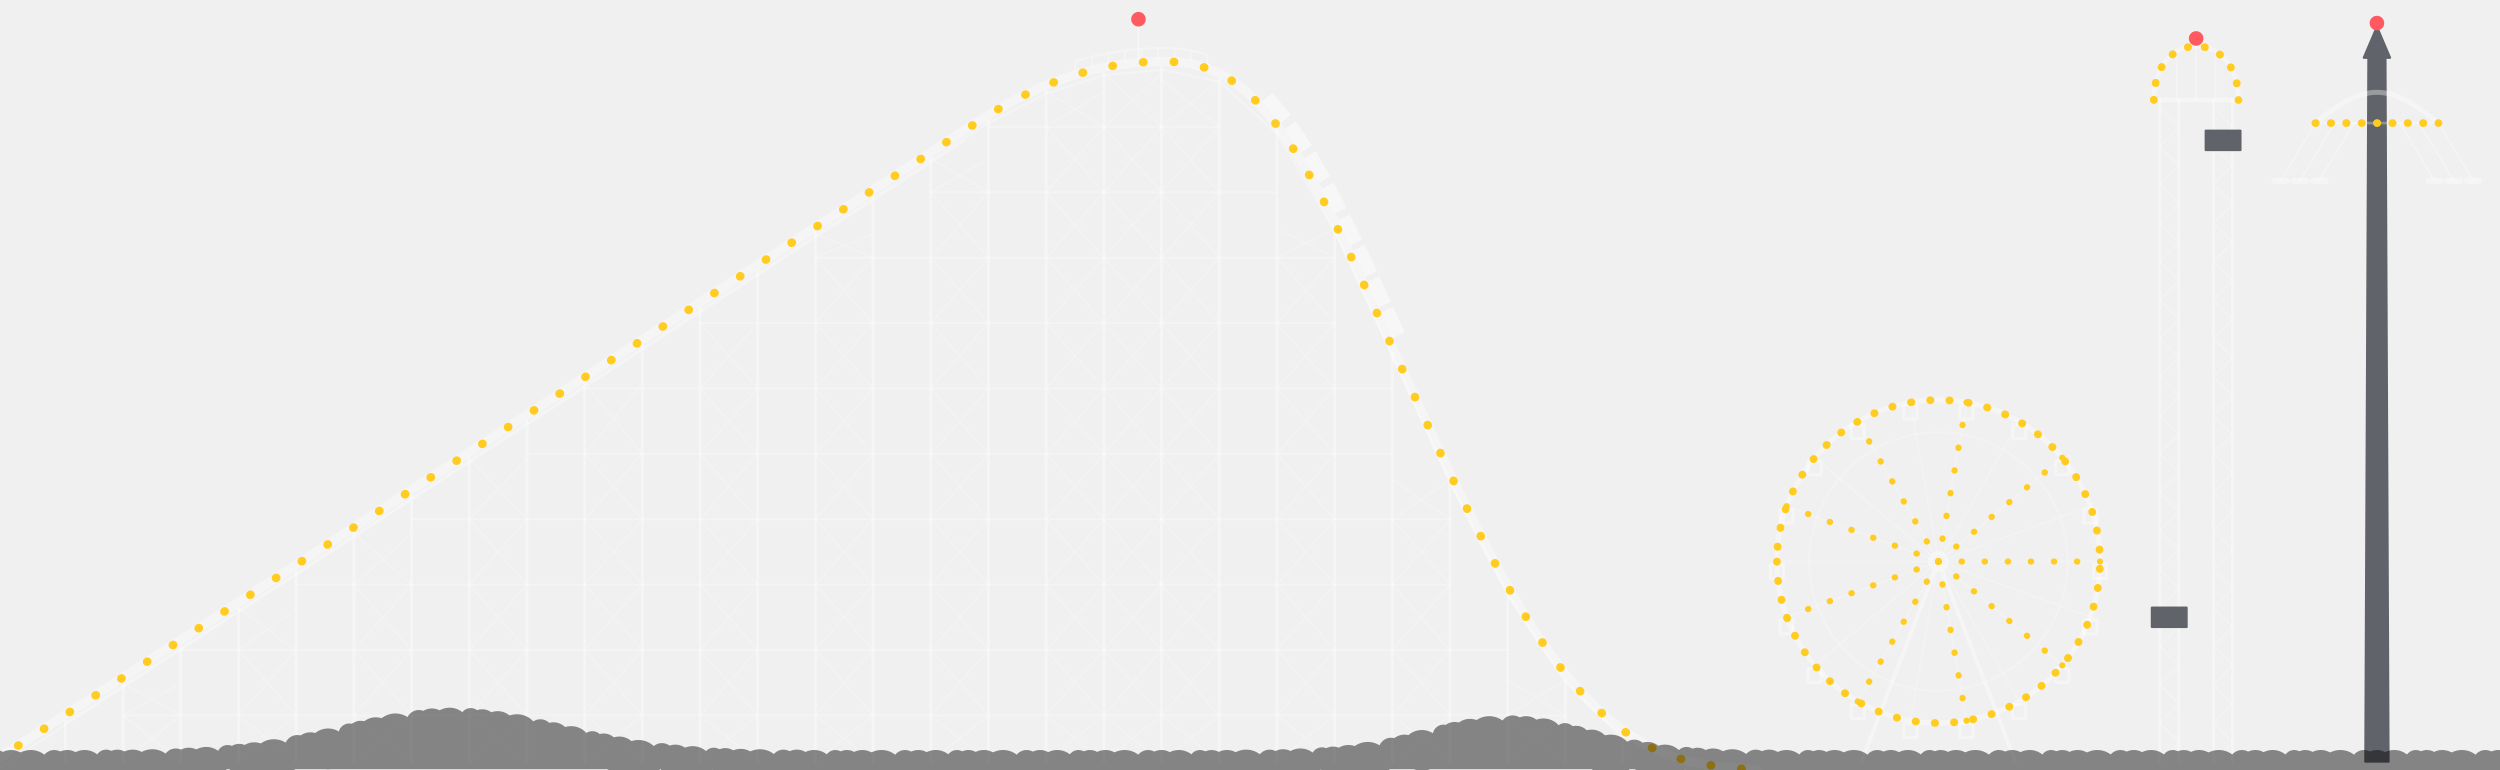
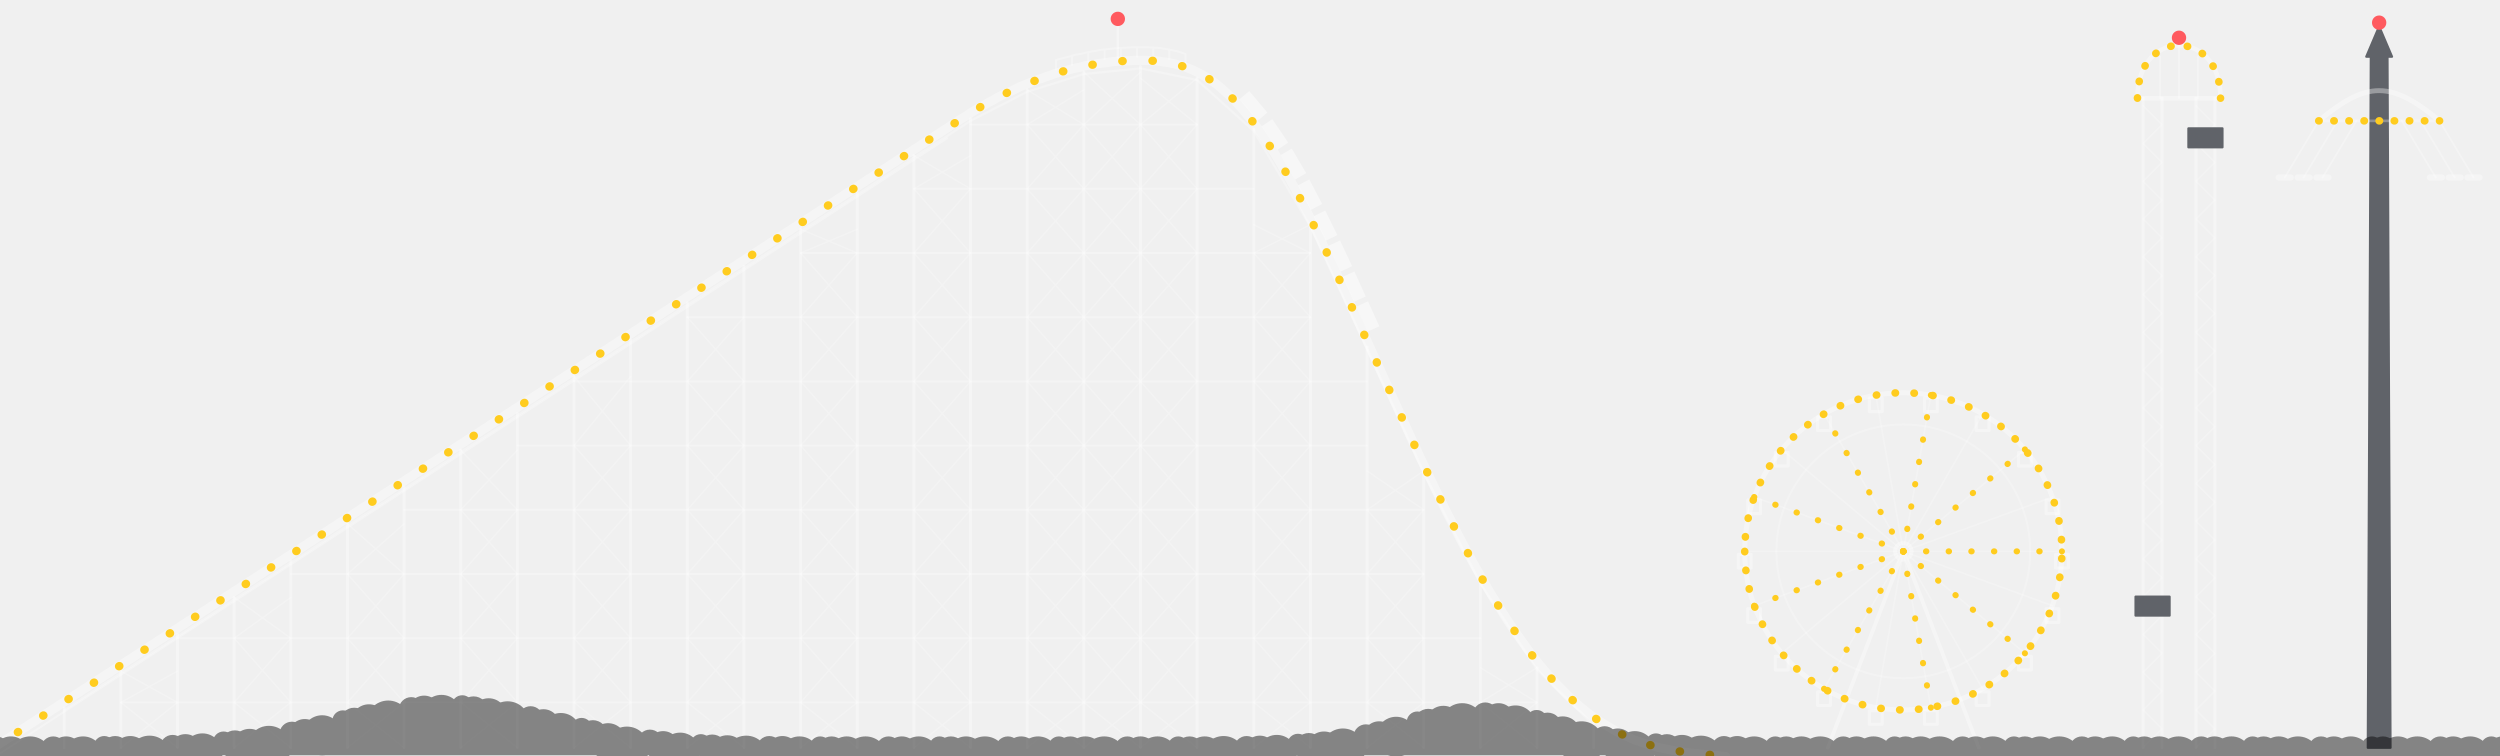
- <svg xmlns="http://www.w3.org/2000/svg" viewBox="0 0 650 200">
+ <svg xmlns="http://www.w3.org/2000/svg" viewBox="0 0 662 200">
  <path d="M17.0 187.5 L17.0 198 M32.0 177.7 L32.0 198 M47.0 168.0 L47.0 198 M62.0 158.2 L62.0 198 M77.0 148.5 L77.0 198 M92.0 138.7 L92.0 198 M107.0 129.0 L107.0 198 M122.0 119.2 L122.0 198 M137.0 109.5 L137.0 198 M152.0 99.7 L152.0 198 M167.0 90.0 L167.0 198 M182.0 80.2 L182.0 198 M197.0 70.5 L197.0 198 M212.0 60.7 L212.0 198 M227.0 51.0 L227.0 198 M242.0 41.2 L242.0 198 M257.0 31.5 L257.0 198 M272.0 23.8 L272.0 198 M287.0 19.1 L287.0 198 M302.0 17.6 L302.0 198 M317.0 20.7 L317.0 198 M332.0 34.2 L332.0 198 M347.0 59.5 L347.0 198 M362.0 91.9 L362.0 198 M377.0 124.7 L377.0 198 M392.0 154.0 L392.0 198 M407.0 176.8 L407.0 198 M422.0 191.5 L422.0 198" fill="none" stroke="#ffffff" stroke-opacity="0.36" stroke-width="0.75" stroke-linecap="round" stroke-linejoin="round" />
  <path d="M32.0 198 L47.0 186 M32.0 186 L47.0 198 M32.0 186.0 L47.0 177.7 M32.0 177.7 L47.0 186.0 M62.0 198 L77.0 186 M62.0 186 L77.0 198 M62.0 186 L77.0 169 M62.0 169 L77.0 186 M62.0 169.0 L77.0 158.2 M62.0 158.2 L77.0 169.0 M92.0 198 L107.0 186 M92.0 186 L107.0 198 M92.0 186 L107.0 169 M92.0 169 L107.0 186 M92.0 169 L107.0 152 M92.0 152 L107.0 169 M92.0 152.0 L107.0 138.7 M92.0 138.7 L107.0 152.0 M122.0 198 L137.0 186 M122.0 186 L137.0 198 M122.0 186 L137.0 169 M122.0 169 L137.0 186 M122.0 169 L137.0 152 M122.0 152 L137.0 169 M122.0 152 L137.0 135 M122.0 135 L137.0 152 M122.0 135.0 L137.0 119.2 M122.0 119.2 L137.0 135.0 M152.0 198 L167.0 186 M152.0 186 L167.0 198 M152.0 186 L167.0 169 M152.0 169 L167.0 186 M152.0 169 L167.0 152 M152.0 152 L167.0 169 M152.0 152 L167.0 135 M152.0 135 L167.0 152 M152.0 135 L167.0 118 M152.0 118 L167.0 135 M152.0 118.0 L167.0 99.7 M152.0 99.7 L167.0 118.0 M182.0 198 L197.0 186 M182.0 186 L197.0 198 M182.0 186 L197.0 169 M182.0 169 L197.0 186 M182.0 169 L197.0 152 M182.0 152 L197.0 169 M182.0 152 L197.0 135 M182.0 135 L197.0 152 M182.0 135 L197.0 118 M182.0 118 L197.0 135 M182.0 118 L197.0 101 M182.0 101 L197.0 118 M182.0 101 L197.0 84 M182.0 84 L197.0 101 M212.0 198 L227.0 186 M212.0 186 L227.0 198 M212.0 186 L227.0 169 M212.0 169 L227.0 186 M212.0 169 L227.0 152 M212.0 152 L227.0 169 M212.0 152 L227.0 135 M212.0 135 L227.0 152 M212.0 135 L227.0 118 M212.0 118 L227.0 135 M212.0 118 L227.0 101 M212.0 101 L227.0 118 M212.0 101 L227.0 84 M212.0 84 L227.0 101 M212.0 84 L227.0 67 M212.0 67 L227.0 84 M212.0 67.0 L227.0 60.7 M212.0 60.7 L227.0 67.0 M242.0 198 L257.0 186 M242.0 186 L257.0 198 M242.0 186 L257.0 169 M242.0 169 L257.0 186 M242.0 169 L257.0 152 M242.0 152 L257.0 169 M242.0 152 L257.0 135 M242.0 135 L257.0 152 M242.0 135 L257.0 118 M242.0 118 L257.0 135 M242.0 118 L257.0 101 M242.0 101 L257.0 118 M242.0 101 L257.0 84 M242.0 84 L257.0 101 M242.0 84 L257.0 67 M242.0 67 L257.0 84 M242.0 67 L257.0 50 M242.0 50 L257.0 67 M242.0 50.0 L257.0 41.2 M242.0 41.2 L257.0 50.0 M272.0 198 L287.0 186 M272.0 186 L287.0 198 M272.0 186 L287.0 169 M272.0 169 L287.0 186 M272.0 169 L287.0 152 M272.0 152 L287.0 169 M272.0 152 L287.0 135 M272.0 135 L287.0 152 M272.0 135 L287.0 118 M272.0 118 L287.0 135 M272.0 118 L287.0 101 M272.0 101 L287.0 118 M272.0 101 L287.0 84 M272.0 84 L287.0 101 M272.0 84 L287.0 67 M272.0 67 L287.0 84 M272.0 67 L287.0 50 M272.0 50 L287.0 67 M272.0 50 L287.0 33 M272.0 33 L287.0 50 M272.0 33.0 L287.0 23.8 M272.0 23.8 L287.0 33.0 M287.0 198 L302.0 186 M287.0 186 L302.0 198 M287.0 186 L302.0 169 M287.0 169 L302.0 186 M287.0 169 L302.0 152 M287.0 152 L302.0 169 M287.0 152 L302.0 135 M287.0 135 L302.0 152 M287.0 135 L302.0 118 M287.0 118 L302.0 135 M287.0 118 L302.0 101 M287.0 101 L302.0 118 M287.0 101 L302.0 84 M287.0 84 L302.0 101 M287.0 84 L302.0 67 M287.0 67 L302.0 84 M287.0 67 L302.0 50 M287.0 50 L302.0 67 M287.0 50 L302.0 33 M287.0 33 L302.0 50 M287.0 33.0 L302.0 19.1 M287.0 19.1 L302.0 33.0 M302.0 198 L317.0 186 M302.0 186 L317.0 198 M302.0 186 L317.0 169 M302.0 169 L317.0 186 M302.0 169 L317.0 152 M302.0 152 L317.0 169 M302.0 152 L317.0 135 M302.0 135 L317.0 152 M302.0 135 L317.0 118 M302.0 118 L317.0 135 M302.0 118 L317.0 101 M302.0 101 L317.0 118 M302.0 101 L317.0 84 M302.0 84 L317.0 101 M302.0 84 L317.0 67 M302.0 67 L317.0 84 M302.0 67 L317.0 50 M302.0 50 L317.0 67 M302.0 50 L317.0 33 M302.0 33 L317.0 50 M302.0 33.0 L317.0 20.7 M302.0 20.7 L317.0 33.0 M332.0 198 L347.0 186 M332.0 186 L347.0 198 M332.0 186 L347.0 169 M332.0 169 L347.0 186 M332.0 169 L347.0 152 M332.0 152 L347.0 169 M332.0 152 L347.0 135 M332.0 135 L347.0 152 M332.0 135 L347.0 118 M332.0 118 L347.0 135 M332.0 118 L347.0 101 M332.0 101 L347.0 118 M332.0 101 L347.0 84 M332.0 84 L347.0 101 M332.0 84 L347.0 67 M332.0 67 L347.0 84 M332.0 67.0 L347.0 59.5 M332.0 59.5 L347.0 67.0 M362.0 198 L377.0 186 M362.0 186 L377.0 198 M362.0 186 L377.0 169 M362.0 169 L377.0 186 M362.0 169 L377.0 152 M362.0 152 L377.0 169 M362.0 152 L377.0 135 M362.0 135 L377.0 152 M362.0 135.0 L377.0 124.7 M362.0 124.7 L377.0 135.0 M392.0 198 L407.0 186 M392.0 186 L407.0 198 M392.0 186.0 L407.0 176.8 M392.0 176.8 L407.0 186.0" fill="none" stroke="#ffffff" stroke-opacity="0.23" stroke-width="0.35" stroke-linecap="round" stroke-linejoin="round" />
-   <path d="M32.0 186 L407.0 186 M47.0 169 L392.0 169 M77.0 152 L377.0 152 M107.0 135 L377.0 135 M137.0 118 L362.0 118 M152.0 101 L362.0 101 M182.0 84 L347.0 84 M212.0 67 L347.0 67 M242.0 50 L332.0 50 M257.0 33 L317.0 33 M566 26 L566 15 M571 26 L571 12 M576 26 L576 15" fill="none" stroke="#ffffff" stroke-opacity="0.25" stroke-width="0.50" stroke-linecap="round" stroke-linejoin="round" />
+   <path d="M32.0 186 L407.0 186 M47.0 169 L392.0 169 M77.0 152 L377.0 152 M107.0 135 L377.0 135 M137.0 118 L362.0 118 M152.0 101 L362.0 101 M182.0 84 L347.0 84 M212.0 67 L347.0 67 M242.0 50 L332.0 50 M257.0 33 L317.0 33 M572 26 L572 15 M577 26 L577 12 M582 26 L582 15" fill="none" stroke="#ffffff" stroke-opacity="0.25" stroke-width="0.50" stroke-linecap="round" stroke-linejoin="round" />
  <path d="M17.0 188.0 L32.0 178.2 L47.0 168.5 L62.0 158.7 L77.0 149.0 L92.0 139.2 L107.0 129.5 L122.0 119.7 L137.0 110.0 L152.0 100.2 L167.0 90.5 L182.0 80.7 L197.0 71.0 L212.0 61.2 L227.0 51.5 L242.0 41.7 L257.0 32.0 L272.0 24.3 L287.0 19.6 L302.0 18.1 L317.0 21.2 L332.0 34.7 L347.0 60.0 L362.0 92.4 L377.0 125.2 L392.0 154.5 L407.0 177.3 L422.0 192.0" fill="none" stroke="#ffffff" stroke-opacity="0.25" stroke-width="0.60" stroke-linecap="round" stroke-linejoin="round" />
  <path d="M0.0 199.5 L250.8 36.6 M279.6 15.9 L281.4 15.4 L283.1 15.0 L284.8 14.5 L286.5 14.2 L288.2 13.8 L289.9 13.5 L291.6 13.2 L293.4 13.0 L295.1 12.8 L296.8 12.7 L298.5 12.6 L300.2 12.5 L301.9 12.5 L303.6 12.5 L305.4 12.6 L307.1 12.7 L308.8 13.0 L310.5 13.3 L312.2 13.7 L313.9 14.3 M279.6 18.4 L279.6 15.9 M283.9 17.2 L283.9 14.7 M288.2 16.3 L288.2 13.8 M292.5 15.6 L292.5 13.1 M296.8 15.2 L296.8 12.7 M301.1 15.0 L301.1 12.5 M305.4 15.1 L305.4 12.6 M309.6 15.6 L309.6 13.1 M313.9 16.8 L313.9 14.3" fill="none" stroke="#ffffff" stroke-opacity="0.29" stroke-width="0.50" stroke-linecap="round" stroke-linejoin="round" />
  <path d="M-2.0 198.2 L-1.0 197.6 L0.0 196.9 L1.0 196.3 L2.0 195.6 L3.0 195.0 L4.0 194.3 L5.0 193.7 L6.0 193.0 L7.0 192.4 L8.0 191.7 L9.0 191.1 L10.0 190.4 L11.0 189.8 L12.0 189.1 L13.0 188.5 L14.0 187.8 L15.0 187.2 L16.0 186.5 L17.0 185.9 L18.0 185.2 L19.0 184.6 L20.0 183.9 L21.0 183.3 L22.0 182.6 L23.0 182.0 L24.0 181.3 L25.0 180.7 L26.0 180.0 L27.0 179.4 L28.0 178.7 L29.0 178.1 L30.0 177.4 L31.0 176.8 L32.0 176.1 L33.0 175.5 L34.0 174.8 L35.0 174.2 L36.0 173.5 L37.0 172.9 L38.0 172.2 L39.0 171.6 L40.0 170.9 L41.0 170.3 L42.0 169.6 L43.0 169.0 L44.0 168.3 L45.0 167.7 L46.0 167.0 L47.0 166.4 L48.0 165.7 L49.0 165.1 L50.0 164.4 L51.0 163.8 L52.0 163.1 L53.0 162.5 L54.0 161.8 L55.0 161.2 L56.0 160.5 L57.0 159.9 L58.0 159.2 L59.0 158.6 L60.0 157.9 L61.0 157.3 L62.0 156.6 L63.0 156.0 L64.0 155.3 L65.0 154.7 L66.0 154.0 L67.0 153.4 L68.0 152.7 L69.0 152.1 L70.0 151.4 L71.0 150.8 L72.0 150.1 L73.0 149.5 L74.0 148.8 L75.0 148.2 L76.0 147.5 L77.0 146.9 L78.0 146.2 L79.0 145.6 L80.0 144.9 L81.0 144.3 L82.0 143.6 L83.0 143.0 L84.0 142.3 L85.0 141.7 L86.0 141.0 L87.0 140.4 L88.0 139.7 L89.0 139.1 L90.0 138.4 L91.0 137.8 L92.0 137.1 L93.0 136.5 L94.0 135.8 L95.0 135.2 L96.0 134.5 L97.0 133.9 L98.0 133.2 L99.0 132.6 L100.0 131.9 L101.0 131.3 L102.0 130.6 L103.0 130.0 L104.0 129.3 L105.0 128.7 L106.0 128.0 L107.0 127.4 L108.0 126.7 L109.0 126.1 L110.0 125.4 L111.0 124.8 L112.0 124.1 L113.0 123.5 L114.0 122.8 L115.0 122.2 L116.0 121.5 L117.0 120.9 L118.0 120.2 L119.0 119.6 L120.0 118.9 L121.0 118.3 L122.0 117.6 L123.0 117.0 L124.0 116.3 L125.0 115.7 L126.0 115.0 L127.0 114.4 L128.0 113.7 L129.0 113.1 L130.0 112.4 L131.0 111.8 L132.0 111.1 L133.0 110.5 L134.0 109.8 L135.0 109.2 L136.0 108.5 L137.0 107.9 L138.0 107.2 L139.0 106.6 L140.0 105.9 L141.0 105.3 L142.0 104.6 L143.0 104.0 L144.0 103.3 L145.0 102.7 L146.0 102.0 L147.0 101.4 L148.0 100.7 L149.0 100.1 L150.0 99.4 L151.0 98.8 L152.0 98.1 L153.0 97.5 L154.0 96.8 L155.0 96.2 L156.0 95.5 L157.0 94.9 L158.0 94.2 L159.0 93.6 L160.0 92.9 L161.0 92.3 L162.0 91.6 L163.0 91.0 L164.0 90.3 L165.0 89.7 L166.0 89.0 L167.0 88.4 L168.0 87.7 L169.0 87.1 L170.0 86.4 L171.0 85.8 L172.0 85.1 L173.0 84.5 L174.0 83.8 L175.0 83.2 L176.0 82.5 L177.0 81.9 L178.0 81.2 L179.0 80.6 L180.0 79.9 L181.0 79.3 L182.0 78.6 L183.0 78.0 L184.0 77.3 L185.0 76.7 L186.0 76.0 L187.0 75.4 L188.0 74.7 L189.0 74.1 L190.0 73.4 L191.0 72.8 L192.0 72.1 L193.0 71.5 L194.0 70.8 L195.0 70.2 L196.0 69.5 L197.0 68.9 L198.0 68.2 L199.0 67.6 L200.0 66.9 L201.0 66.3 L202.0 65.6 L203.0 65.0 L204.0 64.3 L205.0 63.7 L206.0 63.0 L207.0 62.4 L208.0 61.7 L209.0 61.1 L210.0 60.4 L211.0 59.8 L212.0 59.1 L213.0 58.5 L214.0 57.8 L215.0 57.2 L216.0 56.5 L217.0 55.9 L218.0 55.2 L219.0 54.6 L220.0 53.9 L221.0 53.3 L222.0 52.6 L223.0 52.0 L224.0 51.3 L225.0 50.7 L226.0 50.0 L227.0 49.4 L228.0 48.7 L229.0 48.1 L230.0 47.4 L231.0 46.8 L232.0 46.1 L233.0 45.5 L234.0 44.8 L235.0 44.2 L236.0 43.5 L237.0 42.9 L238.0 42.2 L239.0 41.6 L240.0 40.9 L241.0 40.3 L242.0 39.6 L243.0 39.0 L244.0 38.3 L245.0 37.7 L246.0 37.0 L247.0 36.4 L248.0 35.7 L249.0 35.1 L250.0 34.4 L251.0 33.8 L252.0 33.1 L253.0 32.5 L254.0 31.8 L255.0 31.2 L256.0 30.6 L257.0 29.9 L258.0 29.3 L259.0 28.7 L260.0 28.1 L261.0 27.6 L262.0 27.0 L263.0 26.5 L264.0 25.9 L265.0 25.4 L266.0 24.9 L267.0 24.4 L268.0 24.0 L269.0 23.5 L270.0 23.0 L271.0 22.6 L272.0 22.2 L273.0 21.8 L274.0 21.4 L275.0 21.0 L276.0 20.7 L277.0 20.3 L278.0 20.0 L279.0 19.6 L280.0 19.3 L281.0 19.0 L282.0 18.8 L283.0 18.5 L284.0 18.2 L285.0 18.0 L286.0 17.8 L287.0 17.5 L288.0 17.3 L289.0 17.2 L290.0 17.0 L291.0 16.8 L292.0 16.7 L293.0 16.6 L294.0 16.4 L295.0 16.3 L296.0 16.2 L297.0 16.2 L298.0 16.1 L299.0 16.1 L300.0 16.0 L301.0 16.0 L302.0 16.0 L303.0 16.0 L304.0 16.0 L305.0 16.1 L306.0 16.1 L307.0 16.2 L308.0 16.4 L309.0 16.5 L310.0 16.7 L311.0 16.9 L312.0 17.2 L313.0 17.5 L314.0 17.8 L315.0 18.2 L316.0 18.6 L317.0 19.1 L318.0 19.6 L319.0 20.2 L320.0 20.8 L321.0 21.5 L322.0 22.2 L323.0 23.0 L324.0 23.9 L325.0 24.8 L326.0 25.7 L327.0 26.7 L328.0 27.8 L329.0 28.9 L330.0 30.1 L331.0 31.3 L332.0 32.6 L333.0 33.9 L334.0 35.3 L335.0 36.8 L336.0 38.3 L337.0 39.8 L338.0 41.4 L339.0 43.1 L340.0 44.8 L341.0 46.5 L342.0 48.3 L343.0 50.1 L344.0 52.0 L345.0 53.9 L346.0 55.9 L347.0 57.9 L348.0 59.9 L349.0 62.0 L350.0 64.1 L351.0 66.2 L352.0 68.3 L353.0 70.5 L354.0 72.6 L355.0 74.8 L356.0 77.0 L357.0 79.2 L358.0 81.4 L359.0 83.7 L360.0 85.9 L361.0 88.1 L362.0 90.3 L363.0 92.5 L364.0 94.7 L365.0 96.9 L366.0 99.1 L367.0 101.3 L368.0 103.5 L369.0 105.7 L370.0 107.9 L371.0 110.1 L372.0 112.3 L373.0 114.5 L374.0 116.7 L375.0 118.8 L376.0 121.0 L377.0 123.1 L378.0 125.2 L379.0 127.3 L380.0 129.4 L381.0 131.4 L382.0 133.4 L383.0 135.5 L384.0 137.4 L385.0 139.4 L386.0 141.4 L387.0 143.3 L388.0 145.2 L389.0 147.0 L390.0 148.9 L391.0 150.7 L392.0 152.4 L393.0 154.2 L394.0 155.9 L395.0 157.6 L396.0 159.2 L397.0 160.8 L398.0 162.4 L399.0 164.0 L400.0 165.5 L401.0 167.0 L402.0 168.4 L403.0 169.8 L404.0 171.2 L405.0 172.6 L406.0 173.9 L407.0 175.2 L408.0 176.4 L409.0 177.6 L410.0 178.7 L411.0 179.9 L412.0 181.0 L413.0 182.0 L414.0 183.0 L415.0 184.0 L416.0 185.0 L417.0 185.9 L418.0 186.8 L419.0 187.6 L420.0 188.4 L421.0 189.2 L422.0 189.9 L423.0 190.6 L424.0 191.3 L425.0 191.9 L426.0 192.5 L427.0 193.1 L428.0 193.7 L429.0 194.2 L430.0 194.7 L431.0 195.1 L432.0 195.6 L433.0 196.0 L434.0 196.3 L435.0 196.7 L436.0 197.0 L437.0 197.3 L438.0 197.6 L439.0 197.9 L440.0 198.1 L441.0 198.3 L442.0 198.5 L443.0 198.7 L444.0 198.9 L445.0 199.0 L446.0 199.2 L447.0 199.3 L448.0 199.4 L449.0 199.5 L450.0 199.6 L451.0 199.7 L452.0 199.8 L453.0 199.9 L454.0 200.0 L455.0 200.1 L456.0 200.2 L457.0 200.3" fill="none" stroke="#ffffff" stroke-opacity="0.36" stroke-width="2.40" stroke-linecap="round" stroke-linejoin="round" />
  <path d="M296.0 15.2 L296.0 6.0" fill="none" stroke="#ffffff" stroke-opacity="0.36" stroke-width="0.60" stroke-linecap="round" stroke-linejoin="round" />
  <path d="M329.5 25.2 L334.3 30.9 M335.5 32.5 L339.7 38.7 M340.6 40.2 L344.4 46.7 M345.2 48.3 L348.6 54.8 M349.4 56.5 L352.6 63.0 M353.3 64.4 L356.5 71.2 M357.1 72.6 L360.1 79.2 M360.7 80.5 L363.7 87.1" fill="none" stroke="#ffffff" stroke-opacity="0.47" stroke-width="3.4" />
  <path d="M484 198 L504 146 L524 198 M501.8 146.0 A2.2 2.2 0 1 0 506.2 146.0 A2.2 2.2 0 1 0 501.8 146.0" fill="none" stroke="#ffffff" stroke-opacity="0.36" stroke-width="1.00" stroke-linecap="round" stroke-linejoin="round" />
  <path d="M462.0 146.0 A42.0 42.0 0 1 0 546.0 146.0 A42.0 42.0 0 1 0 462.0 146.0" fill="none" stroke="#ffffff" stroke-opacity="0.36" stroke-width="1.30" stroke-linecap="round" stroke-linejoin="round" />
  <path d="M470.4 146.0 A33.6 33.6 0 1 0 537.6 146.0 A33.6 33.6 0 1 0 470.4 146.0" fill="none" stroke="#ffffff" stroke-opacity="0.22" stroke-width="0.50" stroke-linecap="round" stroke-linejoin="round" />
  <path d="M504 146 L546.0 146.0 M504 146 L543.5 160.4 M504 146 L536.2 173.0 M504 146 L525.0 182.4 M504 146 L511.3 187.4 M504 146 L496.7 187.4 M504 146 L483.0 182.4 M504 146 L471.8 173.0 M504 146 L464.5 160.4 M504 146 L462.0 146.0 M504 146 L464.5 131.6 M504 146 L471.8 119.0 M504 146 L483.0 109.6 M504 146 L496.7 104.6 M504 146 L511.3 104.6 M504 146 L525.0 109.6 M504 146 L536.2 119.0 M504 146 L543.5 131.6" fill="none" stroke="#ffffff" stroke-opacity="0.22" stroke-width="0.40" stroke-linecap="round" stroke-linejoin="round" />
-   <path d="M544.3 146.8 h3.4 v3.6 h-3.4 Z M541.8 161.2 h3.4 v3.6 h-3.4 Z M534.5 173.8 h3.4 v3.6 h-3.4 Z M523.3 183.2 h3.4 v3.6 h-3.4 Z M509.6 188.2 h3.4 v3.6 h-3.4 Z M495.0 188.2 h3.4 v3.6 h-3.4 Z M481.3 183.2 h3.4 v3.6 h-3.4 Z M470.1 173.8 h3.4 v3.6 h-3.4 Z M462.8 161.2 h3.4 v3.6 h-3.4 Z M460.3 146.8 h3.4 v3.6 h-3.4 Z M462.8 132.4 h3.4 v3.6 h-3.4 Z M470.1 119.8 h3.4 v3.6 h-3.4 Z M481.3 110.4 h3.4 v3.6 h-3.4 Z M495.0 105.4 h3.4 v3.6 h-3.4 Z M509.6 105.4 h3.4 v3.6 h-3.4 Z M523.3 110.4 h3.4 v3.6 h-3.4 Z M534.5 119.8 h3.4 v3.6 h-3.4 Z M541.8 132.4 h3.4 v3.6 h-3.4 Z M561.5 198 L561.5 26 M566.5 198 L566.5 26 M575.5 198 L575.5 26 M580.5 198 L580.5 26" fill="none" stroke="#ffffff" stroke-opacity="0.36" stroke-width="0.80" stroke-linecap="round" stroke-linejoin="round" />
-   <path d="M561.5 198 L566.5 193 L561.5 188 L566.5 183 L561.5 178 L566.5 173 L561.5 168 L566.5 163 L561.5 158 L566.5 153 L561.5 148 L566.5 143 L561.5 138 L566.5 133 L561.5 128 L566.5 123 L561.5 118 L566.5 113 L561.5 108 L566.5 103 L561.5 98 L566.5 93 L561.5 88 L566.5 83 L561.5 78 L566.5 73 L561.5 68 L566.5 63 L561.5 58 L566.5 53 L561.5 48 L566.5 43 L561.5 38 L566.5 33 L561.5 28 M575.5 198 L580.5 193 L575.5 188 L580.5 183 L575.5 178 L580.5 173 L575.5 168 L580.5 163 L575.5 158 L580.5 153 L575.5 148 L580.5 143 L575.5 138 L580.5 133 L575.5 128 L580.5 123 L575.5 118 L580.5 113 L575.5 108 L580.5 103 L575.5 98 L580.5 93 L575.5 88 L580.5 83 L575.5 78 L580.5 73 L575.5 68 L580.5 63 L575.5 58 L580.5 53 L575.5 48 L580.5 43 L575.5 38 L580.5 33 L575.5 28" fill="none" stroke="#ffffff" stroke-opacity="0.20" stroke-width="0.40" stroke-linecap="round" stroke-linejoin="round" />
-   <path d="M559.5 158 h9 v5 h-9 Z" fill="#606369" stroke="#606369" stroke-width=".6" stroke-linejoin="round" />
-   <path d="M573.5 34 h9 v5 h-9 Z" fill="#606369" stroke="#606369" stroke-width=".6" stroke-linejoin="round" />
-   <path d="M560 26 L582 26 M560 26 C560 16 566 12 571 12 C576 12 582 16 582 26" fill="none" stroke="#ffffff" stroke-opacity="0.36" stroke-width="1.20" stroke-linecap="round" stroke-linejoin="round" />
-   <path d="M615.0 198 L615.8 15 L620.2 15 L621.0 198 Z" fill="#606369" stroke="#606369" stroke-width=".6" stroke-linejoin="round" />
-   <path d="M614.6 15 L618 7 L621.4 15 Z" fill="#606369" stroke="#606369" stroke-width=".6" stroke-linejoin="round" />
-   <path d="M602 32 C608 27 613 24 618 24 C623 24 628 27 634 32" fill="none" stroke="#ffffff" stroke-opacity="0.36" stroke-width="1.30" stroke-linecap="round" stroke-linejoin="round" />
-   <path d="M602 32 L634 32" fill="none" stroke="#ffffff" stroke-opacity="0.29" stroke-width="0.70" stroke-linecap="round" stroke-linejoin="round" />
-   <path d="M602 32 L593 47" fill="none" stroke="#ffffff" stroke-opacity="0.27" stroke-width="0.45" stroke-linecap="round" stroke-linejoin="round" />
-   <path d="M591.4 47 L594.6 47" fill="none" stroke="#ffffff" stroke-opacity="0.36" stroke-width="1.60" stroke-linecap="round" stroke-linejoin="round" />
-   <path d="M607 32 L598 47" fill="none" stroke="#ffffff" stroke-opacity="0.27" stroke-width="0.45" stroke-linecap="round" stroke-linejoin="round" />
-   <path d="M596.4 47 L599.6 47" fill="none" stroke="#ffffff" stroke-opacity="0.36" stroke-width="1.60" stroke-linecap="round" stroke-linejoin="round" />
-   <path d="M612 32 L603 47" fill="none" stroke="#ffffff" stroke-opacity="0.27" stroke-width="0.45" stroke-linecap="round" stroke-linejoin="round" />
-   <path d="M601.4 47 L604.6 47" fill="none" stroke="#ffffff" stroke-opacity="0.36" stroke-width="1.60" stroke-linecap="round" stroke-linejoin="round" />
-   <path d="M624 32 L633 47" fill="none" stroke="#ffffff" stroke-opacity="0.27" stroke-width="0.45" stroke-linecap="round" stroke-linejoin="round" />
-   <path d="M631.4 47 L634.6 47" fill="none" stroke="#ffffff" stroke-opacity="0.36" stroke-width="1.60" stroke-linecap="round" stroke-linejoin="round" />
-   <path d="M629 32 L638 47" fill="none" stroke="#ffffff" stroke-opacity="0.27" stroke-width="0.45" stroke-linecap="round" stroke-linejoin="round" />
-   <path d="M636.4 47 L639.6 47" fill="none" stroke="#ffffff" stroke-opacity="0.36" stroke-width="1.60" stroke-linecap="round" stroke-linejoin="round" />
-   <path d="M634 32 L643 47" fill="none" stroke="#ffffff" stroke-opacity="0.27" stroke-width="0.45" stroke-linecap="round" stroke-linejoin="round" />
-   <path d="M641.4 47 L644.6 47" fill="none" stroke="#ffffff" stroke-opacity="0.36" stroke-width="1.60" stroke-linecap="round" stroke-linejoin="round" />
+   <path d="M544.3 146.8 h3.4 v3.6 h-3.4 Z M541.8 161.2 h3.4 v3.6 h-3.4 Z M534.5 173.8 h3.4 v3.6 h-3.4 Z M523.3 183.2 h3.4 v3.6 h-3.4 Z M509.6 188.2 h3.4 v3.6 h-3.4 Z M495.0 188.2 h3.4 v3.6 h-3.4 Z M481.3 183.2 h3.4 v3.6 h-3.4 Z M470.1 173.8 h3.4 v3.6 h-3.4 Z M462.8 161.2 h3.4 v3.6 h-3.4 Z M460.3 146.8 h3.4 v3.6 h-3.4 Z M462.8 132.4 h3.4 v3.6 h-3.4 Z M470.1 119.8 h3.4 v3.6 h-3.4 Z M481.3 110.4 h3.4 v3.6 h-3.4 Z M495.0 105.4 h3.4 v3.6 h-3.4 Z M509.6 105.4 h3.4 v3.6 h-3.4 Z M523.3 110.4 h3.4 v3.6 h-3.4 Z M534.5 119.8 h3.4 v3.6 h-3.4 Z M541.8 132.4 h3.4 v3.6 h-3.4 Z M567.5 198 L567.5 26 M572.5 198 L572.5 26 M581.5 198 L581.5 26 M586.5 198 L586.5 26" fill="none" stroke="#ffffff" stroke-opacity="0.36" stroke-width="0.80" stroke-linecap="round" stroke-linejoin="round" />
+   <path d="M567.5 198 L572.5 193 L567.5 188 L572.5 183 L567.5 178 L572.5 173 L567.5 168 L572.5 163 L567.5 158 L572.5 153 L567.5 148 L572.5 143 L567.5 138 L572.5 133 L567.5 128 L572.5 123 L567.5 118 L572.5 113 L567.5 108 L572.5 103 L567.5 98 L572.5 93 L567.5 88 L572.5 83 L567.5 78 L572.5 73 L567.5 68 L572.5 63 L567.5 58 L572.5 53 L567.5 48 L572.5 43 L567.5 38 L572.5 33 L567.5 28 M581.5 198 L586.5 193 L581.5 188 L586.5 183 L581.5 178 L586.5 173 L581.5 168 L586.5 163 L581.5 158 L586.5 153 L581.5 148 L586.5 143 L581.5 138 L586.5 133 L581.5 128 L586.5 123 L581.5 118 L586.5 113 L581.5 108 L586.5 103 L581.5 98 L586.5 93 L581.5 88 L586.5 83 L581.5 78 L586.5 73 L581.5 68 L586.5 63 L581.5 58 L586.5 53 L581.5 48 L586.5 43 L581.5 38 L586.5 33 L581.5 28" fill="none" stroke="#ffffff" stroke-opacity="0.20" stroke-width="0.40" stroke-linecap="round" stroke-linejoin="round" />
+   <path d="M565.5 158 h9 v5 h-9 Z" fill="#606369" stroke="#606369" stroke-width=".6" stroke-linejoin="round" />
+   <path d="M579.5 34 h9 v5 h-9 Z" fill="#606369" stroke="#606369" stroke-width=".6" stroke-linejoin="round" />
+   <path d="M566 26 L588 26 M566 26 C566 16 572 12 577 12 C582 12 588 16 588 26" fill="none" stroke="#ffffff" stroke-opacity="0.36" stroke-width="1.20" stroke-linecap="round" stroke-linejoin="round" />
+   <path d="M627.0 198 L627.8 15 L632.2 15 L633.0 198 Z" fill="#606369" stroke="#606369" stroke-width=".6" stroke-linejoin="round" />
+   <path d="M626.6 15 L630 7 L633.4 15 Z" fill="#606369" stroke="#606369" stroke-width=".6" stroke-linejoin="round" />
+   <path d="M614 32 C620 27 625 24 630 24 C635 24 640 27 646 32" fill="none" stroke="#ffffff" stroke-opacity="0.36" stroke-width="1.30" stroke-linecap="round" stroke-linejoin="round" />
+   <path d="M614 32 L646 32" fill="none" stroke="#ffffff" stroke-opacity="0.29" stroke-width="0.70" stroke-linecap="round" stroke-linejoin="round" />
+   <path d="M614 32 L605 47" fill="none" stroke="#ffffff" stroke-opacity="0.27" stroke-width="0.45" stroke-linecap="round" stroke-linejoin="round" />
+   <path d="M603.4 47 L606.6 47" fill="none" stroke="#ffffff" stroke-opacity="0.36" stroke-width="1.60" stroke-linecap="round" stroke-linejoin="round" />
+   <path d="M619 32 L610 47" fill="none" stroke="#ffffff" stroke-opacity="0.27" stroke-width="0.45" stroke-linecap="round" stroke-linejoin="round" />
+   <path d="M608.4 47 L611.6 47" fill="none" stroke="#ffffff" stroke-opacity="0.36" stroke-width="1.60" stroke-linecap="round" stroke-linejoin="round" />
+   <path d="M624 32 L615 47" fill="none" stroke="#ffffff" stroke-opacity="0.27" stroke-width="0.45" stroke-linecap="round" stroke-linejoin="round" />
+   <path d="M613.4 47 L616.6 47" fill="none" stroke="#ffffff" stroke-opacity="0.36" stroke-width="1.60" stroke-linecap="round" stroke-linejoin="round" />
+   <path d="M636 32 L645 47" fill="none" stroke="#ffffff" stroke-opacity="0.27" stroke-width="0.45" stroke-linecap="round" stroke-linejoin="round" />
+   <path d="M643.4 47 L646.6 47" fill="none" stroke="#ffffff" stroke-opacity="0.36" stroke-width="1.60" stroke-linecap="round" stroke-linejoin="round" />
+   <path d="M641 32 L650 47" fill="none" stroke="#ffffff" stroke-opacity="0.27" stroke-width="0.45" stroke-linecap="round" stroke-linejoin="round" />
+   <path d="M648.4 47 L651.6 47" fill="none" stroke="#ffffff" stroke-opacity="0.36" stroke-width="1.60" stroke-linecap="round" stroke-linejoin="round" />
+   <path d="M646 32 L655 47" fill="none" stroke="#ffffff" stroke-opacity="0.27" stroke-width="0.45" stroke-linecap="round" stroke-linejoin="round" />
+   <path d="M653.4 47 L656.6 47" fill="none" stroke="#ffffff" stroke-opacity="0.36" stroke-width="1.60" stroke-linecap="round" stroke-linejoin="round" />
  <path d="M-2.0 198.2 L-1.0 197.6 L0.0 196.9 L1.0 196.3 L2.0 195.6 L3.0 195.0 L4.0 194.3 L5.0 193.7 L6.0 193.0 L7.0 192.4 L8.0 191.7 L9.0 191.1 L10.0 190.4 L11.0 189.8 L12.0 189.1 L13.0 188.5 L14.0 187.8 L15.0 187.2 L16.0 186.5 L17.0 185.9 L18.0 185.2 L19.0 184.6 L20.0 183.9 L21.0 183.3 L22.0 182.6 L23.0 182.0 L24.0 181.3 L25.0 180.7 L26.0 180.0 L27.0 179.4 L28.0 178.7 L29.0 178.1 L30.0 177.4 L31.0 176.8 L32.0 176.1 L33.0 175.5 L34.0 174.8 L35.0 174.2 L36.0 173.5 L37.0 172.9 L38.0 172.2 L39.0 171.6 L40.0 170.9 L41.0 170.3 L42.0 169.6 L43.0 169.0 L44.0 168.3 L45.0 167.7 L46.0 167.0 L47.0 166.4 L48.0 165.7 L49.0 165.1 L50.0 164.4 L51.0 163.8 L52.0 163.1 L53.0 162.5 L54.0 161.8 L55.0 161.2 L56.0 160.5 L57.0 159.9 L58.0 159.2 L59.0 158.6 L60.0 157.9 L61.0 157.3 L62.0 156.6 L63.0 156.0 L64.0 155.3 L65.0 154.7 L66.0 154.0 L67.0 153.4 L68.0 152.7 L69.0 152.1 L70.0 151.4 L71.0 150.8 L72.0 150.1 L73.0 149.5 L74.0 148.8 L75.0 148.2 L76.0 147.5 L77.0 146.9 L78.0 146.2 L79.0 145.6 L80.0 144.9 L81.0 144.3 L82.0 143.6 L83.0 143.0 L84.0 142.3 L85.0 141.7 L86.0 141.0 L87.0 140.4 L88.0 139.7 L89.0 139.1 L90.0 138.4 L91.0 137.8 L92.0 137.1 L93.0 136.5 L94.0 135.8 L95.0 135.2 L96.0 134.5 L97.0 133.9 L98.0 133.2 L99.0 132.6 L100.0 131.9 L101.0 131.3 L102.0 130.6 L103.0 130.0 L104.0 129.3 L105.0 128.7 L106.0 128.0 L107.0 127.4 L108.0 126.7 L109.0 126.1 L110.0 125.4 L111.0 124.8 L112.0 124.1 L113.0 123.5 L114.0 122.8 L115.0 122.2 L116.0 121.5 L117.0 120.9 L118.0 120.2 L119.0 119.6 L120.0 118.9 L121.0 118.3 L122.0 117.6 L123.0 117.0 L124.0 116.3 L125.0 115.7 L126.0 115.0 L127.0 114.4 L128.0 113.7 L129.0 113.1 L130.0 112.4 L131.0 111.8 L132.0 111.1 L133.0 110.5 L134.0 109.8 L135.0 109.2 L136.0 108.5 L137.0 107.9 L138.0 107.2 L139.0 106.6 L140.0 105.9 L141.0 105.3 L142.0 104.6 L143.0 104.0 L144.0 103.3 L145.0 102.7 L146.0 102.0 L147.0 101.4 L148.0 100.7 L149.0 100.1 L150.0 99.4 L151.0 98.8 L152.0 98.1 L153.0 97.5 L154.0 96.8 L155.0 96.2 L156.0 95.5 L157.0 94.9 L158.0 94.2 L159.0 93.6 L160.0 92.9 L161.0 92.3 L162.0 91.6 L163.0 91.0 L164.0 90.3 L165.0 89.7 L166.0 89.0 L167.0 88.4 L168.0 87.7 L169.0 87.1 L170.0 86.4 L171.0 85.8 L172.0 85.1 L173.0 84.5 L174.0 83.8 L175.0 83.2 L176.0 82.5 L177.0 81.9 L178.0 81.2 L179.0 80.6 L180.0 79.9 L181.0 79.3 L182.0 78.6 L183.0 78.0 L184.0 77.3 L185.0 76.7 L186.0 76.0 L187.0 75.4 L188.0 74.7 L189.0 74.1 L190.0 73.4 L191.0 72.8 L192.0 72.1 L193.0 71.5 L194.0 70.8 L195.0 70.2 L196.0 69.5 L197.0 68.9 L198.0 68.2 L199.0 67.6 L200.0 66.9 L201.0 66.3 L202.0 65.6 L203.0 65.0 L204.0 64.3 L205.0 63.7 L206.0 63.0 L207.0 62.4 L208.0 61.7 L209.0 61.1 L210.0 60.4 L211.0 59.8 L212.0 59.1 L213.0 58.5 L214.0 57.8 L215.0 57.2 L216.0 56.5 L217.0 55.9 L218.0 55.2 L219.0 54.6 L220.0 53.9 L221.0 53.3 L222.0 52.6 L223.0 52.0 L224.0 51.3 L225.0 50.7 L226.0 50.0 L227.0 49.4 L228.0 48.7 L229.0 48.1 L230.0 47.4 L231.0 46.8 L232.0 46.1 L233.0 45.5 L234.0 44.8 L235.0 44.2 L236.0 43.5 L237.0 42.9 L238.0 42.2 L239.0 41.6 L240.0 40.9 L241.0 40.3 L242.0 39.6 L243.0 39.0 L244.0 38.3 L245.0 37.7 L246.0 37.0 L247.0 36.4 L248.0 35.7 L249.0 35.1 L250.0 34.4 L251.0 33.8 L252.0 33.1 L253.0 32.5 L254.0 31.8 L255.0 31.2 L256.0 30.6 L257.0 29.9 L258.0 29.3 L259.0 28.7 L260.0 28.1 L261.0 27.6 L262.0 27.0 L263.0 26.5 L264.0 25.9 L265.0 25.4 L266.0 24.9 L267.0 24.4 L268.0 24.0 L269.0 23.5 L270.0 23.0 L271.0 22.6 L272.0 22.2 L273.0 21.8 L274.0 21.4 L275.0 21.0 L276.0 20.7 L277.0 20.3 L278.0 20.0 L279.0 19.6 L280.0 19.3 L281.0 19.0 L282.0 18.8 L283.0 18.5 L284.0 18.2 L285.0 18.0 L286.0 17.8 L287.0 17.5 L288.0 17.3 L289.0 17.2 L290.0 17.0 L291.0 16.8 L292.0 16.7 L293.0 16.6 L294.0 16.4 L295.0 16.3 L296.0 16.2 L297.0 16.2 L298.0 16.1 L299.0 16.1 L300.0 16.0 L301.0 16.0 L302.0 16.0 L303.0 16.0 L304.0 16.0 L305.0 16.1 L306.0 16.1 L307.0 16.2 L308.0 16.4 L309.0 16.5 L310.0 16.7 L311.0 16.9 L312.0 17.2 L313.0 17.5 L314.0 17.8 L315.0 18.2 L316.0 18.6 L317.0 19.1 L318.0 19.6 L319.0 20.2 L320.0 20.8 L321.0 21.5 L322.0 22.2 L323.0 23.0 L324.0 23.9 L325.0 24.8 L326.0 25.7 L327.0 26.7 L328.0 27.8 L329.0 28.9 L330.0 30.1 L331.0 31.3 L332.0 32.6 L333.0 33.9 L334.0 35.3 L335.0 36.8 L336.0 38.3 L337.0 39.8 L338.0 41.4 L339.0 43.1 L340.0 44.8 L341.0 46.5 L342.0 48.3 L343.0 50.1 L344.0 52.0 L345.0 53.9 L346.0 55.9 L347.0 57.9 L348.0 59.9 L349.0 62.0 L350.0 64.1 L351.0 66.2 L352.0 68.3 L353.0 70.5 L354.0 72.6 L355.0 74.8 L356.0 77.0 L357.0 79.2 L358.0 81.4 L359.0 83.7 L360.0 85.9 L361.0 88.1 L362.0 90.3 L363.0 92.5 L364.0 94.7 L365.0 96.9 L366.0 99.1 L367.0 101.3 L368.0 103.5 L369.0 105.7 L370.0 107.9 L371.0 110.1 L372.0 112.3 L373.0 114.5 L374.0 116.7 L375.0 118.8 L376.0 121.0 L377.0 123.1 L378.0 125.2 L379.0 127.3 L380.0 129.4 L381.0 131.4 L382.0 133.4 L383.0 135.5 L384.0 137.4 L385.0 139.4 L386.0 141.4 L387.0 143.3 L388.0 145.2 L389.0 147.0 L390.0 148.9 L391.0 150.7 L392.0 152.4 L393.0 154.2 L394.0 155.9 L395.0 157.6 L396.0 159.2 L397.0 160.8 L398.0 162.4 L399.0 164.0 L400.0 165.5 L401.0 167.0 L402.0 168.4 L403.0 169.8 L404.0 171.2 L405.0 172.6 L406.0 173.9 L407.0 175.2 L408.0 176.4 L409.0 177.6 L410.0 178.7 L411.0 179.9 L412.0 181.0 L413.0 182.0 L414.0 183.0 L415.0 184.0 L416.0 185.0 L417.0 185.9 L418.0 186.8 L419.0 187.6 L420.0 188.4 L421.0 189.2 L422.0 189.9 L423.0 190.6 L424.0 191.3 L425.0 191.9 L426.0 192.5 L427.0 193.1 L428.0 193.7 L429.0 194.2 L430.0 194.7 L431.0 195.1 L432.0 195.6 L433.0 196.0 L434.0 196.3 L435.0 196.7 L436.0 197.0 L437.0 197.3 L438.0 197.6 L439.0 197.9 L440.0 198.1 L441.0 198.3 L442.0 198.5 L443.0 198.7 L444.0 198.9 L445.0 199.0 L446.0 199.2 L447.0 199.3 L448.0 199.4 L449.0 199.5 L450.0 199.6 L451.0 199.7 L452.0 199.8 L453.0 199.9 L454.0 200.0 L455.0 200.1 L456.0 200.2 L457.0 200.3" fill="none" stroke="#ffcc1f" stroke-width="2.2" stroke-dasharray="0.1 7.900" stroke-linecap="round" />
  <path d="M462.0 146.0 A42.0 42.0 0 1 0 546.0 146.0 A42.0 42.0 0 1 0 462.0 146.0" fill="none" stroke="#ffcc1f" stroke-width="2.0" stroke-dasharray="0.1 4.900" stroke-linecap="round" />
  <path d="M504 146 L546.0 146.0" fill="none" stroke="#ffcc1f" stroke-width="1.6" stroke-dasharray="0.1 5.900" stroke-linecap="round" />
  <path d="M504 146 L536.2 173.0" fill="none" stroke="#ffcc1f" stroke-width="1.6" stroke-dasharray="0.1 5.900" stroke-linecap="round" />
  <path d="M504 146 L511.3 187.4" fill="none" stroke="#ffcc1f" stroke-width="1.6" stroke-dasharray="0.1 5.900" stroke-linecap="round" />
  <path d="M504 146 L483.0 182.4" fill="none" stroke="#ffcc1f" stroke-width="1.6" stroke-dasharray="0.1 5.900" stroke-linecap="round" />
  <path d="M504 146 L464.5 160.4" fill="none" stroke="#ffcc1f" stroke-width="1.6" stroke-dasharray="0.1 5.900" stroke-linecap="round" />
  <path d="M504 146 L464.5 131.6" fill="none" stroke="#ffcc1f" stroke-width="1.6" stroke-dasharray="0.1 5.900" stroke-linecap="round" />
  <path d="M504 146 L483.0 109.6" fill="none" stroke="#ffcc1f" stroke-width="1.6" stroke-dasharray="0.1 5.900" stroke-linecap="round" />
  <path d="M504 146 L511.3 104.6" fill="none" stroke="#ffcc1f" stroke-width="1.6" stroke-dasharray="0.1 5.900" stroke-linecap="round" />
  <path d="M504 146 L536.2 119.0" fill="none" stroke="#ffcc1f" stroke-width="1.6" stroke-dasharray="0.1 5.900" stroke-linecap="round" />
-   <path d="M560 26 C560 16 566 12 571 12 C576 12 582 16 582 26" fill="none" stroke="#ffcc1f" stroke-width="2.0" stroke-dasharray="0.1 4.322" stroke-linecap="round" />
-   <path d="M602 32 L634 32" fill="none" stroke="#ffcc1f" stroke-width="2.0" stroke-dasharray="0.1 3.898" stroke-linecap="round" />
+   <path d="M566 26 C566 16 572 12 577 12 C582 12 588 16 588 26" fill="none" stroke="#ffcc1f" stroke-width="2.0" stroke-dasharray="0.1 4.322" stroke-linecap="round" />
+   <path d="M614 32 L646 32" fill="none" stroke="#ffcc1f" stroke-width="2.0" stroke-dasharray="0.1 3.898" stroke-linecap="round" />
  <circle cx="296.0" cy="5.0" r="1.9" fill="#ff5a5f" />
-   <circle cx="571.0" cy="10.0" r="1.9" fill="#ff5a5f" />
-   <circle cx="618.0" cy="6.0" r="1.9" fill="#ff5a5f" />
+   <circle cx="577.0" cy="10.0" r="1.9" fill="#ff5a5f" />
+   <circle cx="630.0" cy="6.0" r="1.9" fill="#ff5a5f" />
  <g fill="#000000" opacity="0.45">
-     <path d="M-4 200 L-4.0 200.0 L0.0 200.0 L4.0 200.0 L8.0 200.0 L12.0 200.0 L16.0 200.0 L20.0 200.0 L24.0 200.0 L28.0 199.9 L32.0 199.9 L36.0 199.8 L40.0 199.8 L44.0 199.6 L48.0 199.5 L52.0 199.3 L56.0 199.0 L60.0 198.7 L64.0 198.2 L68.0 197.7 L72.0 197.1 L76.0 196.3 L80.0 195.5 L84.0 194.7 L88.0 193.7 L92.0 192.8 L96.0 191.9 L100.0 191.0 L104.0 190.3 L108.0 189.7 L112.0 189.2 L116.0 189.0 L120.0 189.0 L124.0 189.2 L128.0 189.7 L132.0 190.3 L136.0 191.0 L140.0 191.9 L144.0 192.8 L148.0 193.7 L152.0 194.7 L156.0 195.5 L160.0 196.3 L164.0 197.1 L168.0 197.7 L172.0 198.2 L176.0 198.7 L180.0 199.0 L184.0 199.3 L188.0 199.5 L192.0 199.6 L196.0 199.8 L200.0 199.8 L204.0 199.9 L208.0 199.9 L212.0 200.0 L216.0 200.0 L220.0 200.0 L224.0 200.0 L228.0 200.0 L232.0 200.0 L236.0 200.0 L240.0 200.0 L244.0 200.0 L248.0 200.0 L252.0 200.0 L256.0 200.0 L260.0 200.0 L264.0 200.0 L268.0 200.0 L272.0 200.0 L276.0 200.0 L280.0 200.0 L284.0 200.0 L288.0 200.0 L292.0 200.0 L296.0 200.0 L300.0 200.0 L304.0 200.0 L308.0 200.0 L312.0 200.0 L316.0 200.0 L320.0 200.0 L324.0 199.9 L328.0 199.9 L332.0 199.8 L336.0 199.7 L340.0 199.6 L344.0 199.3 L348.0 199.0 L352.0 198.5 L356.0 197.9 L360.0 197.1 L364.0 196.2 L368.0 195.3 L372.0 194.2 L376.0 193.2 L380.0 192.3 L384.0 191.6 L388.0 191.2 L392.0 191.0 L396.0 191.2 L400.0 191.6 L404.0 192.3 L408.0 193.2 L412.0 194.2 L416.0 195.3 L420.0 196.2 L424.0 197.1 L428.0 197.9 L432.0 198.5 L436.0 199.0 L440.0 199.3 L444.0 199.6 L448.0 199.7 L452.0 199.8 L456.0 199.9 L460.0 199.9 L464.0 200.0 L468.0 200.0 L472.0 200.0 L476.0 200.0 L480.0 200.0 L484.0 200.0 L488.0 200.0 L492.0 200.0 L496.0 200.0 L500.0 200.0 L504.0 200.0 L508.0 200.0 L512.0 200.0 L516.0 200.0 L520.0 200.0 L524.0 200.0 L528.0 200.0 L532.0 200.0 L536.0 200.0 L540.0 200.0 L544.0 200.0 L548.0 200.0 L552.0 200.0 L556.0 200.0 L560.0 200.0 L564.0 200.0 L568.0 200.0 L572.0 200.0 L576.0 200.0 L580.0 200.0 L584.0 200.0 L588.0 200.0 L592.0 200.0 L596.0 200.0 L600.0 200.0 L604.0 200.0 L608.0 200.0 L612.0 200.0 L616.0 200.0 L620.0 200.0 L624.0 200.0 L628.0 200.0 L632.0 200.0 L636.0 200.0 L640.0 200.0 L644.0 200.0 L648.0 200.0 L652.0 200.0 L656 200 Z" />
+     <path d="M-4 200 L-4.0 200.0 L0.0 200.0 L4.0 200.0 L8.0 200.0 L12.0 200.0 L16.0 200.0 L20.0 200.0 L24.0 200.0 L28.0 199.9 L32.0 199.9 L36.0 199.8 L40.0 199.8 L44.0 199.6 L48.0 199.5 L52.0 199.3 L56.0 199.0 L60.0 198.7 L64.0 198.2 L68.0 197.7 L72.0 197.1 L76.0 196.3 L80.0 195.5 L84.0 194.7 L88.0 193.7 L92.0 192.8 L96.0 191.9 L100.0 191.0 L104.0 190.3 L108.0 189.7 L112.0 189.2 L116.0 189.0 L120.0 189.0 L124.0 189.2 L128.0 189.7 L132.0 190.3 L136.0 191.0 L140.0 191.9 L144.0 192.8 L148.0 193.7 L152.0 194.7 L156.0 195.5 L160.0 196.3 L164.0 197.1 L168.0 197.7 L172.0 198.2 L176.0 198.7 L180.0 199.0 L184.0 199.3 L188.0 199.5 L192.0 199.6 L196.0 199.8 L200.0 199.8 L204.0 199.9 L208.0 199.9 L212.0 200.0 L216.0 200.0 L220.0 200.0 L224.0 200.0 L228.0 200.0 L232.0 200.0 L236.0 200.0 L240.0 200.0 L244.0 200.0 L248.0 200.0 L252.0 200.0 L256.0 200.0 L260.0 200.0 L264.0 200.0 L268.0 200.0 L272.0 200.0 L276.0 200.0 L280.0 200.0 L284.0 200.0 L288.0 200.0 L292.0 200.0 L296.0 200.0 L300.0 200.0 L304.0 200.0 L308.0 200.0 L312.0 200.0 L316.0 200.0 L320.0 200.0 L324.0 199.9 L328.0 199.9 L332.0 199.8 L336.0 199.7 L340.0 199.6 L344.0 199.3 L348.0 199.0 L352.0 198.5 L356.0 197.9 L360.0 197.1 L364.0 196.2 L368.0 195.3 L372.0 194.2 L376.0 193.2 L380.0 192.3 L384.0 191.6 L388.0 191.2 L392.0 191.0 L396.0 191.2 L400.0 191.6 L404.0 192.3 L408.0 193.2 L412.0 194.2 L416.0 195.3 L420.0 196.2 L424.0 197.1 L428.0 197.9 L432.0 198.5 L436.0 199.0 L440.0 199.3 L444.0 199.6 L448.0 199.7 L452.0 199.8 L456.0 199.9 L460.0 199.9 L464.0 200.0 L468.0 200.0 L472.0 200.0 L476.0 200.0 L480.0 200.0 L484.0 200.0 L488.0 200.0 L492.0 200.0 L496.0 200.0 L500.0 200.0 L504.0 200.0 L508.0 200.0 L512.0 200.0 L516.0 200.0 L520.0 200.0 L524.0 200.0 L528.0 200.0 L532.0 200.0 L536.0 200.0 L540.0 200.0 L544.0 200.0 L548.0 200.0 L552.0 200.0 L556.0 200.0 L560.0 200.0 L564.0 200.0 L568.0 200.0 L572.0 200.0 L576.0 200.0 L580.0 200.0 L584.0 200.0 L588.0 200.0 L592.0 200.0 L596.0 200.0 L600.0 200.0 L604.0 200.0 L608.0 200.0 L612.0 200.0 L616.0 200.0 L620.0 200.0 L624.0 200.0 L628.0 200.0 L632.0 200.0 L636.0 200.0 L640.0 200.0 L644.0 200.0 L648.0 200.0 L652.0 200.0 L656.0 200.0 L660.0 200.0 L664.0 200.0 L668 200 Z" />
    <circle cx="-4.0" cy="197.8" r="2.8" />
    <circle cx="-1.1" cy="198.8" r="3.8" />
    <circle cx="2.9" cy="199.8" r="4.8" />
    <circle cx="8.0" cy="200.8" r="5.8" />
    <circle cx="14.1" cy="198.3" r="3.3" />
    <circle cx="17.5" cy="199.3" r="4.3" />
    <circle cx="22.0" cy="200.3" r="5.3" />
    <circle cx="27.6" cy="197.7" r="2.8" />
    <circle cx="30.5" cy="198.7" r="3.8" />
    <circle cx="34.5" cy="199.7" r="4.8" />
    <circle cx="39.6" cy="200.6" r="5.8" />
    <circle cx="45.7" cy="197.9" r="3.3" />
    <circle cx="49.1" cy="198.7" r="4.3" />
    <circle cx="53.6" cy="199.5" r="5.3" />
    <circle cx="59.2" cy="196.5" r="2.8" />
    <circle cx="62.2" cy="197.2" r="3.8" />
    <circle cx="66.1" cy="197.8" r="4.8" />
    <circle cx="71.2" cy="198.0" r="5.8" />
    <circle cx="77.3" cy="194.4" r="3.3" />
    <circle cx="80.7" cy="194.7" r="4.3" />
    <circle cx="85.3" cy="194.7" r="5.3" />
    <circle cx="90.8" cy="190.9" r="2.8" />
    <circle cx="93.8" cy="191.2" r="3.8" />
    <circle cx="97.7" cy="191.3" r="4.8" />
    <circle cx="102.8" cy="191.3" r="5.8" />
    <circle cx="108.9" cy="187.9" r="3.3" />
    <circle cx="112.3" cy="188.5" r="4.3" />
    <circle cx="116.9" cy="189.3" r="5.3" />
    <circle cx="122.4" cy="186.9" r="2.8" />
    <circle cx="125.4" cy="188.2" r="3.8" />
    <circle cx="129.4" cy="189.7" r="4.8" />
    <circle cx="134.4" cy="191.5" r="5.8" />
    <circle cx="140.5" cy="190.3" r="3.3" />
    <circle cx="143.9" cy="192.1" r="4.3" />
    <circle cx="148.5" cy="194.1" r="5.3" />
    <circle cx="154.0" cy="192.9" r="2.8" />
    <circle cx="157.0" cy="194.5" r="3.8" />
    <circle cx="161.0" cy="196.3" r="4.8" />
    <circle cx="166.0" cy="198.2" r="5.8" />
    <circle cx="172.1" cy="196.5" r="3.3" />
    <circle cx="175.6" cy="197.9" r="4.3" />
    <circle cx="180.1" cy="199.3" r="5.3" />
    <circle cx="185.6" cy="197.2" r="2.8" />
    <circle cx="188.6" cy="198.3" r="3.8" />
    <circle cx="192.6" cy="199.5" r="4.8" />
    <circle cx="197.6" cy="200.6" r="5.8" />
    <circle cx="203.7" cy="198.2" r="3.3" />
    <circle cx="207.2" cy="199.2" r="4.3" />
    <circle cx="211.7" cy="200.3" r="5.3" />
    <circle cx="217.2" cy="197.8" r="2.8" />
    <circle cx="220.2" cy="198.8" r="3.8" />
    <circle cx="224.2" cy="199.8" r="4.8" />
    <circle cx="229.2" cy="200.8" r="5.8" />
    <circle cx="235.3" cy="198.3" r="3.3" />
    <circle cx="238.8" cy="199.3" r="4.3" />
    <circle cx="243.3" cy="200.3" r="5.3" />
    <circle cx="248.8" cy="197.8" r="2.8" />
    <circle cx="251.8" cy="198.8" r="3.8" />
    <circle cx="255.8" cy="199.8" r="4.8" />
    <circle cx="260.8" cy="200.8" r="5.8" />
    <circle cx="266.9" cy="198.3" r="3.3" />
    <circle cx="270.4" cy="199.3" r="4.3" />
    <circle cx="274.9" cy="200.3" r="5.3" />
    <circle cx="280.4" cy="197.8" r="2.8" />
    <circle cx="283.4" cy="198.8" r="3.8" />
    <circle cx="287.4" cy="199.8" r="4.8" />
    <circle cx="292.4" cy="200.8" r="5.8" />
    <circle cx="298.5" cy="198.3" r="3.3" />
    <circle cx="302.0" cy="199.3" r="4.3" />
    <circle cx="306.5" cy="200.3" r="5.3" />
    <circle cx="312.0" cy="197.8" r="2.8" />
    <circle cx="315.0" cy="198.8" r="3.8" />
    <circle cx="319.0" cy="199.8" r="4.8" />
    <circle cx="324.0" cy="200.7" r="5.8" />
    <circle cx="330.1" cy="198.2" r="3.3" />
    <circle cx="333.6" cy="199.1" r="4.3" />
    <circle cx="338.1" cy="199.9" r="5.3" />
    <circle cx="343.7" cy="197.1" r="2.8" />
    <circle cx="346.6" cy="197.9" r="3.8" />
    <circle cx="350.6" cy="198.5" r="4.8" />
    <circle cx="355.6" cy="198.7" r="5.8" />
    <circle cx="361.7" cy="195.1" r="3.3" />
    <circle cx="365.2" cy="195.3" r="4.3" />
    <circle cx="369.7" cy="195.1" r="5.3" />
    <circle cx="375.3" cy="191.2" r="2.8" />
    <circle cx="378.2" cy="191.5" r="3.8" />
    <circle cx="382.2" cy="191.7" r="4.8" />
    <circle cx="387.2" cy="192.0" r="5.8" />
    <circle cx="393.3" cy="189.3" r="3.3" />
    <circle cx="396.8" cy="190.5" r="4.3" />
    <circle cx="401.3" cy="192.1" r="5.3" />
    <circle cx="406.9" cy="190.8" r="2.8" />
    <circle cx="409.8" cy="192.5" r="3.8" />
    <circle cx="413.8" cy="194.5" r="4.8" />
    <circle cx="418.8" cy="196.8" r="5.8" />
    <circle cx="424.9" cy="195.6" r="3.3" />
    <circle cx="428.4" cy="197.2" r="4.3" />
    <circle cx="432.9" cy="198.9" r="5.3" />
    <circle cx="438.5" cy="197.0" r="2.8" />
    <circle cx="441.4" cy="198.2" r="3.8" />
    <circle cx="445.4" cy="199.4" r="4.8" />
    <circle cx="450.4" cy="200.6" r="5.8" />
    <circle cx="456.5" cy="198.2" r="3.3" />
    <circle cx="460.0" cy="199.2" r="4.3" />
    <circle cx="464.5" cy="200.3" r="5.3" />
    <circle cx="470.1" cy="197.8" r="2.8" />
    <circle cx="473.0" cy="198.8" r="3.8" />
    <circle cx="477.0" cy="199.8" r="4.8" />
    <circle cx="482.0" cy="200.8" r="5.8" />
    <circle cx="488.1" cy="198.3" r="3.3" />
    <circle cx="491.6" cy="199.3" r="4.3" />
    <circle cx="496.1" cy="200.3" r="5.3" />
    <circle cx="501.7" cy="197.8" r="2.8" />
    <circle cx="504.6" cy="198.8" r="3.8" />
    <circle cx="508.6" cy="199.8" r="4.8" />
    <circle cx="513.6" cy="200.8" r="5.8" />
    <circle cx="519.7" cy="198.3" r="3.3" />
    <circle cx="523.2" cy="199.3" r="4.3" />
    <circle cx="527.7" cy="200.3" r="5.3" />
    <circle cx="533.3" cy="197.8" r="2.8" />
    <circle cx="536.2" cy="198.8" r="3.8" />
    <circle cx="540.2" cy="199.8" r="4.8" />
    <circle cx="545.3" cy="200.8" r="5.8" />
    <circle cx="551.3" cy="198.3" r="3.3" />
    <circle cx="554.8" cy="199.3" r="4.3" />
    <circle cx="559.3" cy="200.3" r="5.3" />
    <circle cx="564.9" cy="197.8" r="2.8" />
    <circle cx="567.8" cy="198.8" r="3.8" />
    <circle cx="571.8" cy="199.8" r="4.8" />
    <circle cx="576.9" cy="200.8" r="5.8" />
    <circle cx="582.9" cy="198.3" r="3.3" />
    <circle cx="586.4" cy="199.3" r="4.3" />
    <circle cx="590.9" cy="200.3" r="5.3" />
    <circle cx="596.5" cy="197.8" r="2.8" />
    <circle cx="599.4" cy="198.8" r="3.8" />
    <circle cx="603.4" cy="199.8" r="4.8" />
    <circle cx="608.5" cy="200.8" r="5.8" />
    <circle cx="614.6" cy="198.3" r="3.3" />
    <circle cx="618.0" cy="199.3" r="4.3" />
    <circle cx="622.5" cy="200.3" r="5.3" />
    <circle cx="628.1" cy="197.8" r="2.8" />
    <circle cx="631.0" cy="198.8" r="3.8" />
    <circle cx="635.0" cy="199.8" r="4.8" />
    <circle cx="640.1" cy="200.8" r="5.8" />
    <circle cx="646.2" cy="198.3" r="3.3" />
    <circle cx="649.6" cy="199.3" r="4.3" />
    <circle cx="654.1" cy="200.3" r="5.3" />
+     <circle cx="659.7" cy="197.8" r="2.8" />
+     <circle cx="662.6" cy="198.8" r="3.8" />
+     <circle cx="666.6" cy="199.8" r="4.8" />
  </g>
</svg>
